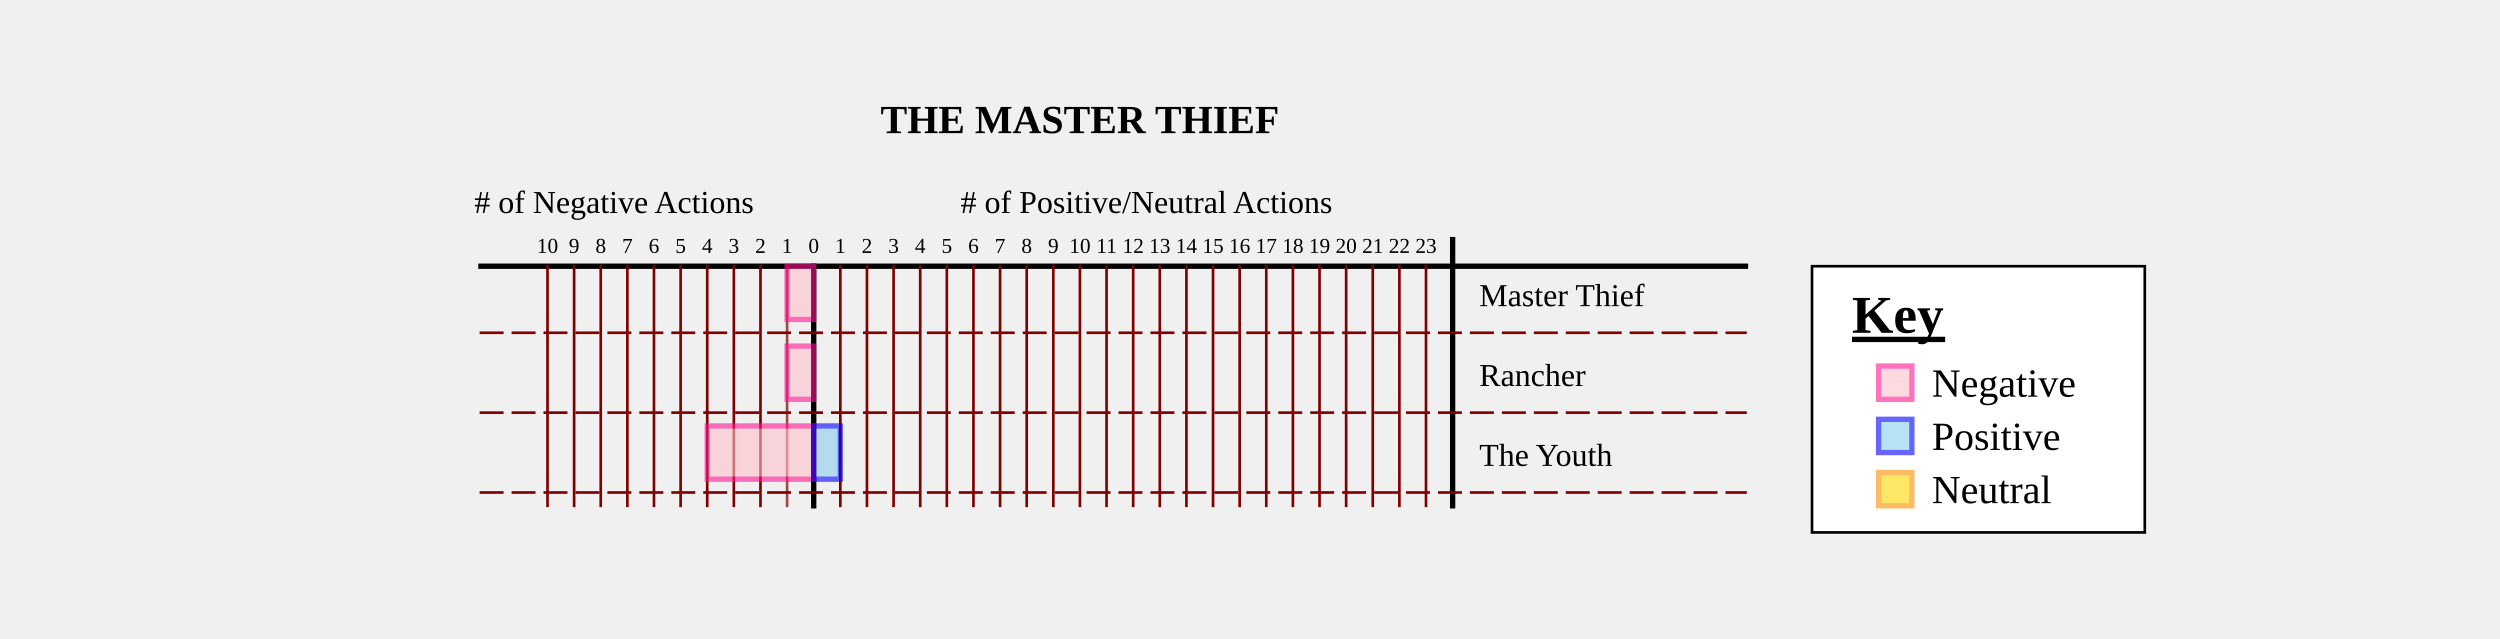
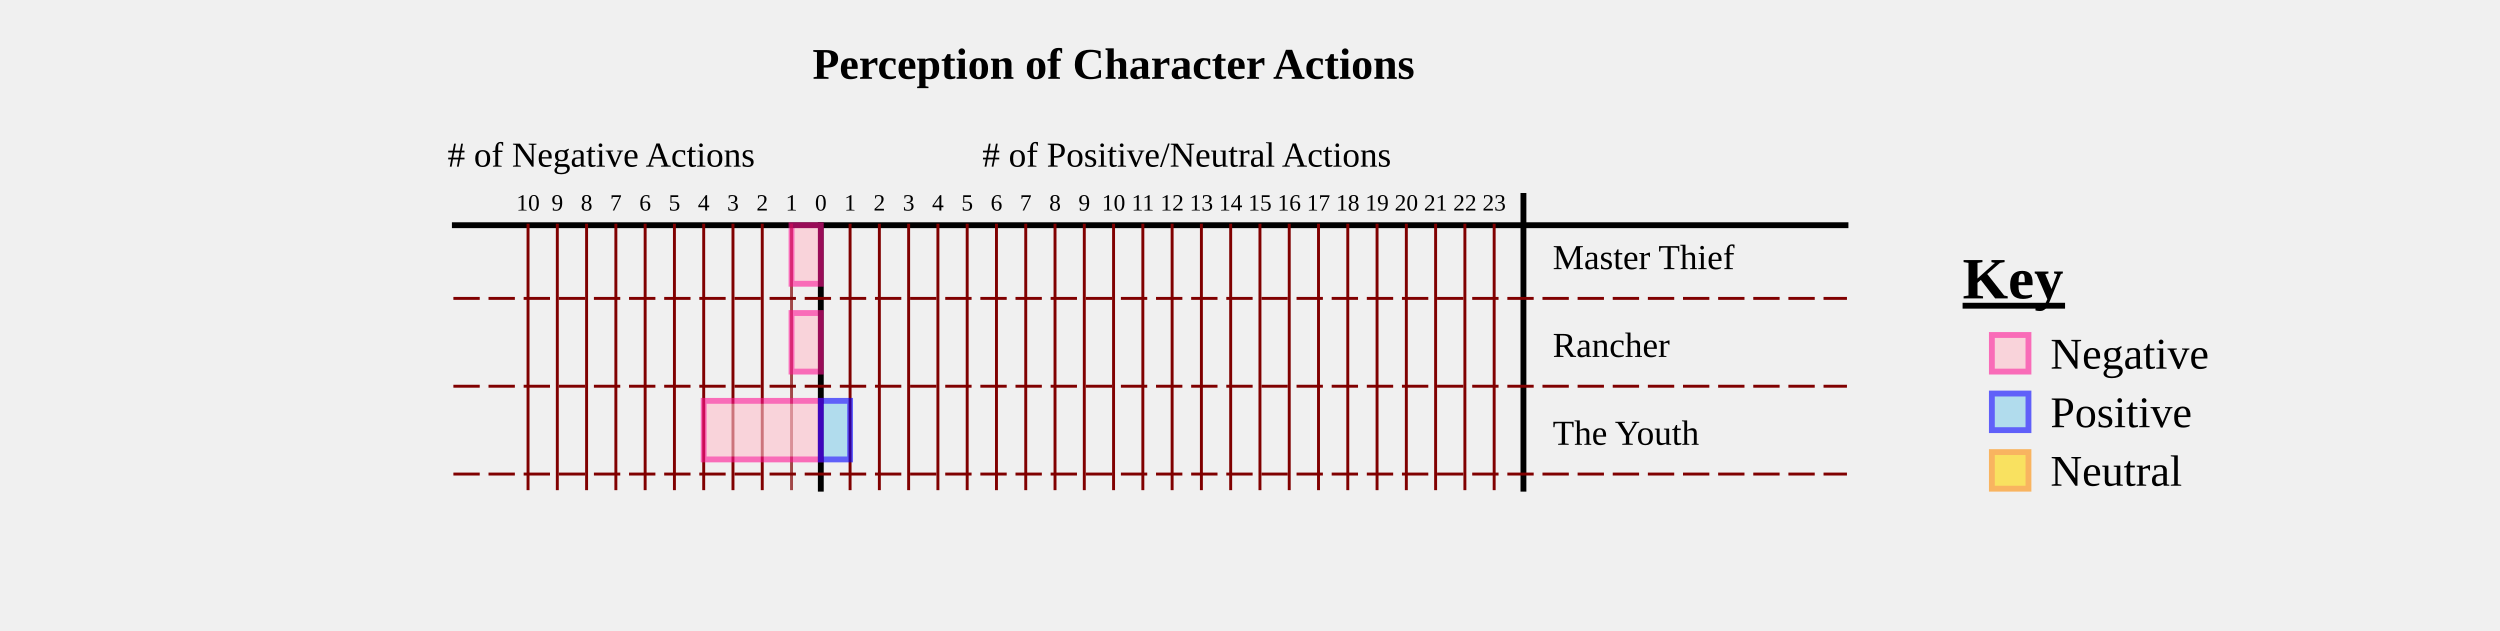
- <svg xmlns="http://www.w3.org/2000/svg" width="100%" height="240">
-   <g transform="translate(150,100)" class="12">
-     <text x="100" y="-50" text-anchor="middle" writing-mode="lr" font-weight="bold" font-size="15">THE MASTER THIEF</text>
+ <svg xmlns="http://www.w3.org/2000/svg" width="100%" height="280">
+   <g transform="translate(200,100) scale(1.3)" class="12">
+     <text x="100" y="-50" text-anchor="middle" writing-mode="lr" font-weight="bold" font-size="15">Perception of Character Actions</text>
    <line x1="-125" x2="350" y1="0" y2="0" stroke="black" stroke-width="2" stroke-linecap="square" />
    <line x1="0" x2="0" y1="0" y2="90" stroke="black" stroke-width="2" stroke-linecap="square" />
    <text x="-75" y="-20" text-anchor="middle" writing-mode="lr" font-size="12"># of
                        Negative Actions</text>
    <text x="125" y="-20" text-anchor="middle" writing-mode="lr" font-size="12"># of
                        Positive/Neutral Actions</text>
    <text x="0" y="-5" text-anchor="middle" writing-mode="lr" font-size="8">0</text>
    <line x1="-10" x2="-10" y1="0" y2="90" stroke="maroon" stroke-width="1" opacity="0.7" stroke-linecap="square" />
    <text x="-10" y="-5" text-anchor="middle" writing-mode="lr" font-size="8">1</text>
    <line x1="-20" x2="-20" y1="0" y2="90" stroke="maroon" stroke-width="1" stroke-linecap="square" />
    <text x="-20" y="-5" text-anchor="middle" writing-mode="lr" font-size="8">2</text>
    <line x1="-30" x2="-30" y1="0" y2="90" stroke="maroon" stroke-width="1" stroke-linecap="square" />
    <text x="-30" y="-5" text-anchor="middle" writing-mode="lr" font-size="8">3</text>
    <line x1="-40" x2="-40" y1="0" y2="90" stroke="maroon" stroke-width="1" stroke-linecap="square" />
    <text x="-40" y="-5" text-anchor="middle" writing-mode="lr" font-size="8">4</text>
    <line x1="-50" x2="-50" y1="0" y2="90" stroke="maroon" stroke-width="1" stroke-linecap="square" />
    <text x="-50" y="-5" text-anchor="middle" writing-mode="lr" font-size="8">5</text>
    <line x1="-60" x2="-60" y1="0" y2="90" stroke="maroon" stroke-width="1" stroke-linecap="square" />
    <text x="-60" y="-5" text-anchor="middle" writing-mode="lr" font-size="8">6</text>
    <line x1="-70" x2="-70" y1="0" y2="90" stroke="maroon" stroke-width="1" stroke-linecap="square" />
    <text x="-70" y="-5" text-anchor="middle" writing-mode="lr" font-size="8">7</text>
    <line x1="-80" x2="-80" y1="0" y2="90" stroke="maroon" stroke-width="1" stroke-linecap="square" />
    <text x="-80" y="-5" text-anchor="middle" writing-mode="lr" font-size="8">8</text>
    <line x1="-90" x2="-90" y1="0" y2="90" stroke="maroon" stroke-width="1" stroke-linecap="square" />
    <text x="-90" y="-5" text-anchor="middle" writing-mode="lr" font-size="8">9</text>
    <line x1="-100" x2="-100" y1="0" y2="90" stroke="maroon" stroke-width="1" stroke-linecap="square" />
    <text x="-100" y="-5" text-anchor="middle" writing-mode="lr" font-size="8">10</text>
    <line x1="10" x2="10" y1="0" y2="90" stroke="maroon" stroke-width="1" stroke-linecap="square" />
    <text x="10" y="-5" text-anchor="middle" writing-mode="lr" font-size="8">1</text>
    <line x1="20" x2="20" y1="0" y2="90" stroke="maroon" stroke-width="1" stroke-linecap="square" />
    <text x="20" y="-5" text-anchor="middle" writing-mode="lr" font-size="8">2</text>
    <line x1="30" x2="30" y1="0" y2="90" stroke="maroon" stroke-width="1" stroke-linecap="square" />
    <text x="30" y="-5" text-anchor="middle" writing-mode="lr" font-size="8">3</text>
    <line x1="40" x2="40" y1="0" y2="90" stroke="maroon" stroke-width="1" stroke-linecap="square" />
    <text x="40" y="-5" text-anchor="middle" writing-mode="lr" font-size="8">4</text>
    <line x1="50" x2="50" y1="0" y2="90" stroke="maroon" stroke-width="1" stroke-linecap="square" />
    <text x="50" y="-5" text-anchor="middle" writing-mode="lr" font-size="8">5</text>
    <line x1="60" x2="60" y1="0" y2="90" stroke="maroon" stroke-width="1" stroke-linecap="square" />
    <text x="60" y="-5" text-anchor="middle" writing-mode="lr" font-size="8">6</text>
    <line x1="70" x2="70" y1="0" y2="90" stroke="maroon" stroke-width="1" stroke-linecap="square" />
    <text x="70" y="-5" text-anchor="middle" writing-mode="lr" font-size="8">7</text>
    <line x1="80" x2="80" y1="0" y2="90" stroke="maroon" stroke-width="1" stroke-linecap="square" />
    <text x="80" y="-5" text-anchor="middle" writing-mode="lr" font-size="8">8</text>
    <line x1="90" x2="90" y1="0" y2="90" stroke="maroon" stroke-width="1" stroke-linecap="square" />
    <text x="90" y="-5" text-anchor="middle" writing-mode="lr" font-size="8">9</text>
    <line x1="100" x2="100" y1="0" y2="90" stroke="maroon" stroke-width="1" stroke-linecap="square" />
    <text x="100" y="-5" text-anchor="middle" writing-mode="lr" font-size="8">10</text>
    <line x1="110" x2="110" y1="0" y2="90" stroke="maroon" stroke-width="1" stroke-linecap="square" />
    <text x="110" y="-5" text-anchor="middle" writing-mode="lr" font-size="8">11</text>
    <line x1="120" x2="120" y1="0" y2="90" stroke="maroon" stroke-width="1" stroke-linecap="square" />
    <text x="120" y="-5" text-anchor="middle" writing-mode="lr" font-size="8">12</text>
    <line x1="130" x2="130" y1="0" y2="90" stroke="maroon" stroke-width="1" stroke-linecap="square" />
    <text x="130" y="-5" text-anchor="middle" writing-mode="lr" font-size="8">13</text>
    <line x1="140" x2="140" y1="0" y2="90" stroke="maroon" stroke-width="1" stroke-linecap="square" />
    <text x="140" y="-5" text-anchor="middle" writing-mode="lr" font-size="8">14</text>
    <line x1="150" x2="150" y1="0" y2="90" stroke="maroon" stroke-width="1" stroke-linecap="square" />
    <text x="150" y="-5" text-anchor="middle" writing-mode="lr" font-size="8">15</text>
    <line x1="160" x2="160" y1="0" y2="90" stroke="maroon" stroke-width="1" stroke-linecap="square" />
    <text x="160" y="-5" text-anchor="middle" writing-mode="lr" font-size="8">16</text>
    <line x1="170" x2="170" y1="0" y2="90" stroke="maroon" stroke-width="1" stroke-linecap="square" />
    <text x="170" y="-5" text-anchor="middle" writing-mode="lr" font-size="8">17</text>
    <line x1="180" x2="180" y1="0" y2="90" stroke="maroon" stroke-width="1" stroke-linecap="square" />
    <text x="180" y="-5" text-anchor="middle" writing-mode="lr" font-size="8">18</text>
    <line x1="190" x2="190" y1="0" y2="90" stroke="maroon" stroke-width="1" stroke-linecap="square" />
    <text x="190" y="-5" text-anchor="middle" writing-mode="lr" font-size="8">19</text>
    <line x1="200" x2="200" y1="0" y2="90" stroke="maroon" stroke-width="1" stroke-linecap="square" />
    <text x="200" y="-5" text-anchor="middle" writing-mode="lr" font-size="8">20</text>
    <line x1="210" x2="210" y1="0" y2="90" stroke="maroon" stroke-width="1" stroke-linecap="square" />
    <text x="210" y="-5" text-anchor="middle" writing-mode="lr" font-size="8">21</text>
    <line x1="220" x2="220" y1="0" y2="90" stroke="maroon" stroke-width="1" stroke-linecap="square" />
    <text x="220" y="-5" text-anchor="middle" writing-mode="lr" font-size="8">22</text>
    <line x1="230" x2="230" y1="0" y2="90" stroke="maroon" stroke-width="1" stroke-linecap="square" />
    <text x="230" y="-5" text-anchor="middle" writing-mode="lr" font-size="8">23</text>
    <line x1="240" x2="240" y1="-10" y2="90" stroke="black" stroke-width="2" stroke-linecap="square" />
-     <rect x="375" width="125" y="0" height="100" fill="white" stroke="black" stroke-width="1" />
    <text x="390" y="25" text-anchor="start" writing-mode="lr" font-size="20" font-weight="bold">Key</text>
    <line x1="390" x2="425" y1="27.5" y2="27.5" stroke="black" stroke-width="2" />
    <rect x="400" width="12.5" y="37.5" height="12.5" fill="pink" stroke-width="2" stroke="deeppink" opacity="0.6" />
    <text x="420" y="49" text-anchor="start" writing-mode="lr" font-size="15">Negative</text>
    <rect x="400" width="12.5" y="37.5" height="12.5" fill="skyblue" stroke-width="2" stroke="blue" transform="translate(0, 20)" opacity="0.6" />
    <text x="420" y="49" text-anchor="start" writing-mode="lr" font-size="15" transform="translate(0,20)">Positive</text>
    <rect x="400" width="12.5" y="37.5" height="12.5" fill="gold" stroke-width="2" stroke="darkorange" transform="translate(0, 40)" opacity="0.6" />
    <text x="420" y="49" text-anchor="start" writing-mode="lr" font-size="15" transform="translate(0,40)">Neutral</text>
    <rect x="-10" width="10" y="0" height="20" fill="pink" stroke-width="2" stroke="deeppink" opacity="0.6" />
    <rect x="0" width="0" y="0" height="20" fill="skyblue" stroke-width="2" stroke="blue" opacity="0.6" />
    <text x="250" y="15" text-anchor="start" writing-mode="lr" font-size="12">Master Thief</text>
    <line x1="-125" x2="350" y1="25" y2="25" stroke="maroon" stroke-dasharray="8 4" stroke-linecap="square" />
    <rect x="0" width="0" y="0" height="20" fill="gold" opacity="0.6" stroke-width="2" stroke="darkorange" />
    <rect x="-10" width="10" y="30" height="20" fill="pink" stroke-width="2" stroke="deeppink" opacity="0.6" />
    <rect x="0" width="0" y="30" height="20" fill="skyblue" stroke-width="2" stroke="blue" opacity="0.6" />
    <text x="250" y="45" text-anchor="start" writing-mode="lr" font-size="12">Rancher</text>
    <line x1="-125" x2="350" y1="55" y2="55" stroke="maroon" stroke-dasharray="8 4" stroke-linecap="square" />
    <rect x="0" width="0" y="30" height="20" fill="gold" opacity="0.6" stroke-width="2" stroke="darkorange" />
    <rect x="-40" width="40" y="60" height="20" fill="pink" stroke-width="2" stroke="deeppink" opacity="0.6" />
    <rect x="0" width="10" y="60" height="20" fill="skyblue" stroke-width="2" stroke="blue" opacity="0.6" />
    <text x="250" y="75" text-anchor="start" writing-mode="lr" font-size="12">The Youth</text>
    <line x1="-125" x2="350" y1="85" y2="85" stroke="maroon" stroke-dasharray="8 4" stroke-linecap="square" />
    <rect x="10" width="0" y="60" height="20" fill="gold" opacity="0.6" stroke-width="2" stroke="darkorange" />
  </g>
</svg>
